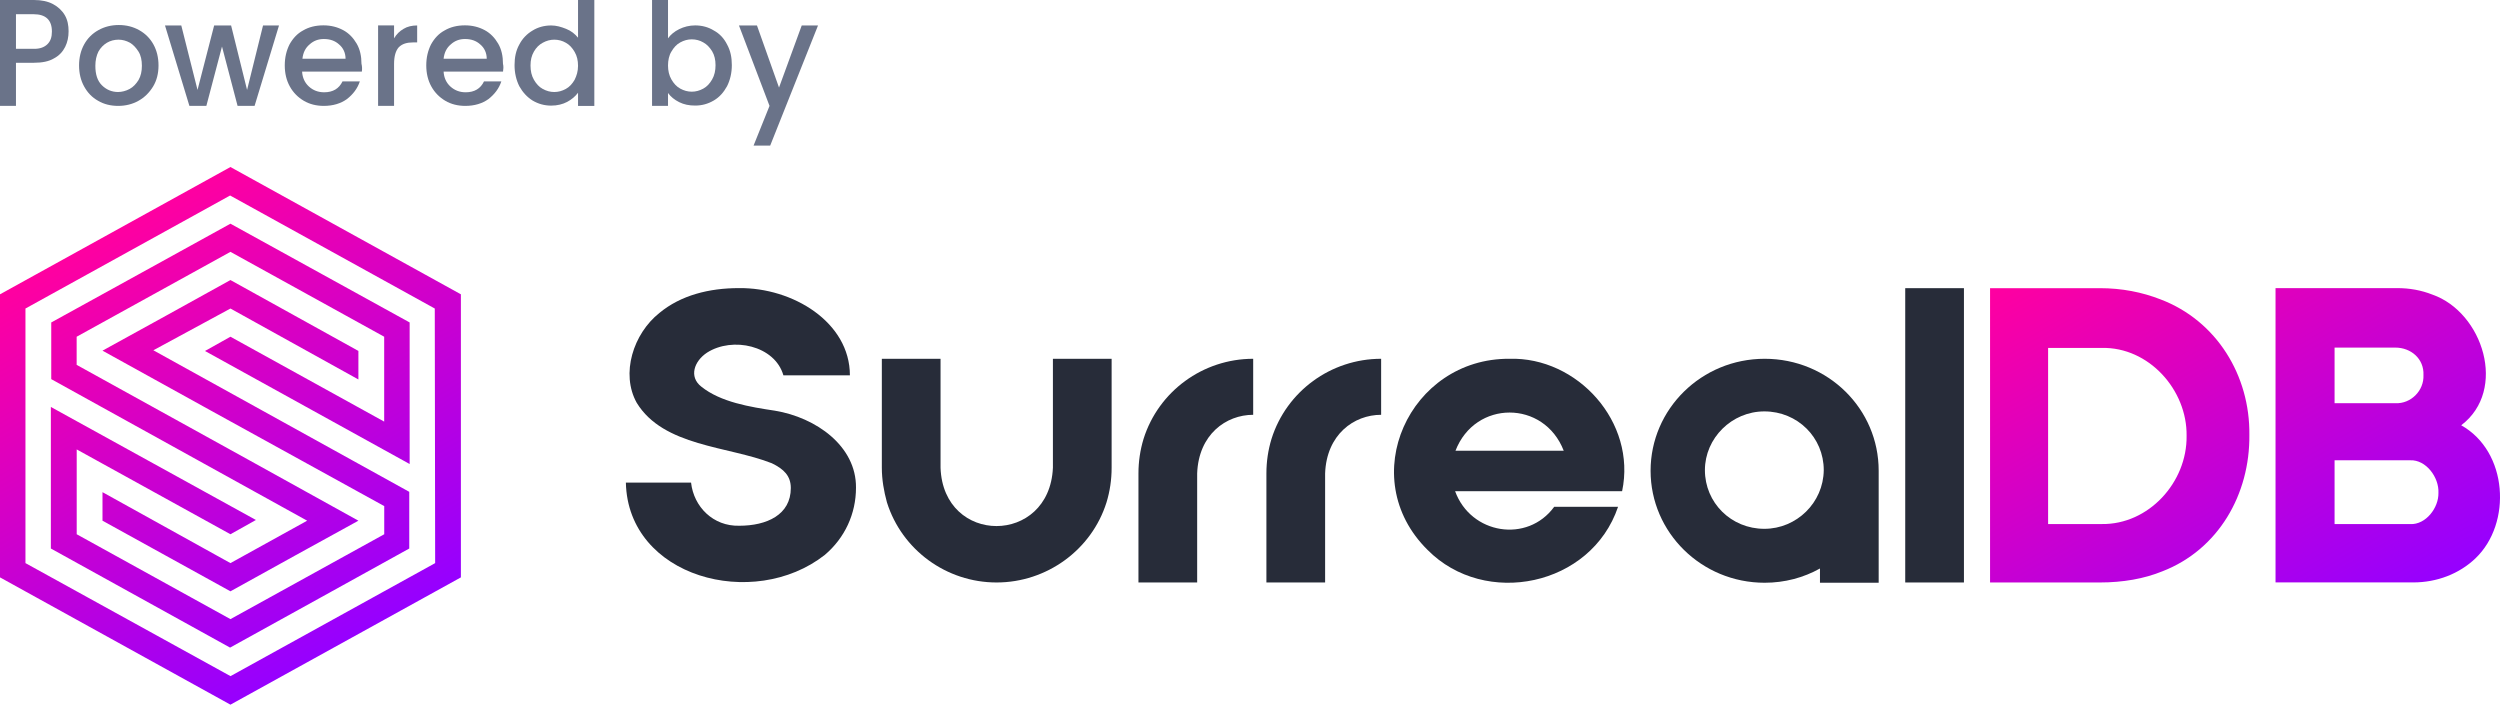
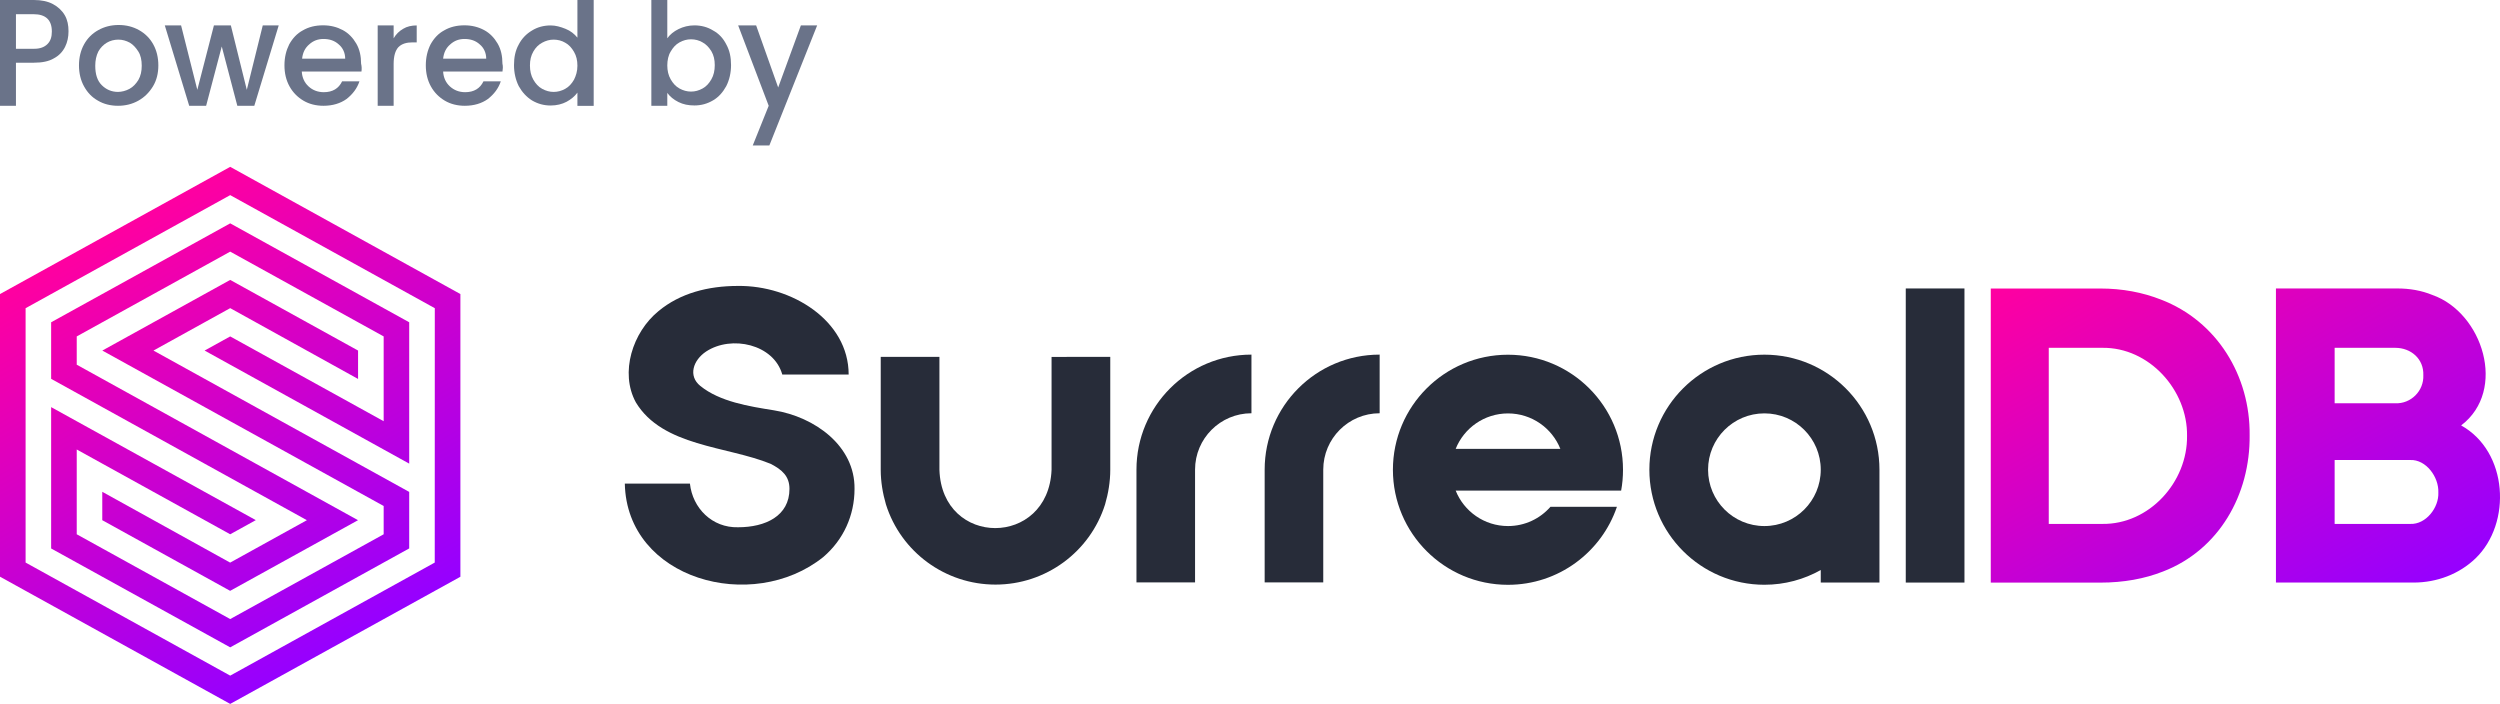
- <svg xmlns="http://www.w3.org/2000/svg" version="1.1" id="Powered_by_SurrealDB" x="0px" y="0px" viewBox="0 0 4556.4 1284.3" style="enable-background:new 0 0 4556.4 1284.3;" xml:space="preserve">
+ <svg xmlns="http://www.w3.org/2000/svg" version="1.1" id="Powered_by_SurrealDB" x="0px" y="0px" viewBox="0 0 4561.3 1284.3" style="enable-background:new 0 0 4561.3 1284.3;" xml:space="preserve">
  <style type="text/css">
- 	.st0{fill:url(#DB_00000136400008667120402520000001941046272800148113_);}
- 	.st1{fill:#272C39;}
- 	.st2{fill:url(#Icon_00000174579217509768191660000009967398822157822898_);}
- 	.st3{fill:#6A7389;}
+ 	.st0{fill:#6A7389;}
+ 	.st1{fill:url(#DB_00000177486583999697723880000009099012695382732210_);}
+ 	.st2{fill:#272C39;}
+ 	.st3{fill:url(#Icon_00000111903038879392368360000013499116226322491561_);}
</style>
-   <g id="SurrealDB_00000169533926853000093010000005384895597560469145_">
-     <linearGradient id="DB_00000115479592917457983830000003820808613923303335_" gradientUnits="userSpaceOnUse" x1="3824.816" y1="-1826.039" x2="4261.366" y2="-1069.911" gradientTransform="matrix(1 0 0 1 0 2237.03)">
+   <g id="Powered_by">
+     <path class="st0" d="M118.8,85.4c-4.3,8.7-11.1,16.1-20.4,21c-9.3,5.6-21.7,8-36.5,8H29.1V193H0V0h61.9c13.6,0,25.4,2.5,34.6,7.4   s16.7,11.8,21.7,20.4s6.8,18.6,6.8,29.1S123.1,76.7,118.8,85.4z M86.6,80.4c5.6-5.6,8-13,8-22.9c0-21-11.1-31.6-33.4-31.6H29.1V89   h32.8C73,89.1,81,86,86.6,80.4z" />
+     <path class="st0" d="M178.8,183.7c-11.1-6.2-19.2-14.8-25.4-26c-6.2-11.1-9.3-24.1-9.3-38.4s3.1-27.2,9.3-38.4s14.8-19.8,26-26   c11.1-6.2,23.5-9.3,37.1-9.3s26,3.1,37.1,9.3s19.8,14.8,26,26s9.3,24.1,9.3,38.4s-3.1,27.2-9.9,38.4c-6.8,11.1-15.5,19.8-26.6,26   s-23.5,9.3-37.1,9.3C201.7,193,189.3,189.9,178.8,183.7z M236.3,162.1c6.8-3.7,11.8-9.3,16.1-16.1c4.3-7.4,6.2-16.1,6.2-26   c0-10.5-1.9-19.2-6.2-26s-9.3-12.4-15.5-16.1c-6.8-3.7-13.6-5.6-21-5.6s-14.8,1.9-21,5.6s-11.8,9.3-15.5,16.1   c-3.7,7.4-5.6,16.1-5.6,26c0,15.5,3.7,27.2,11.8,35.3c8,8,17.9,12.4,29.7,12.4C222.1,167.6,229.5,165.8,236.3,162.1z" />
+     <path class="st0" d="M508.5,46.4L464,193h-31L404.6,84.8L376.1,193h-30.9L300.7,46.4h29.7L360,163.9l30.3-117.5h30.9l29.1,117.5   l29.1-117.5C479.4,46.4,508.5,46.4,508.5,46.4z" />
+     <path class="st0" d="M659.5,130.5H550.6c0.6,11.1,4.9,20.4,12.4,27.2c7.4,6.8,16.7,10.5,27.8,10.5c16.1,0,27.2-6.8,33.4-19.8h31.6   c-4.3,13-12.4,23.5-23.5,32.2c-11.1,8-25.4,12.4-42.1,12.4c-13.6,0-26-3.1-36.5-9.3s-19.2-14.8-25.4-26   c-6.2-11.1-9.3-24.1-9.3-38.4c0-14.8,3.1-27.2,8.7-38.4c6.2-11.1,14.2-19.8,24.7-25.4c10.5-6.2,22.9-9.3,37.1-9.3   c13.6,0,25.4,3.1,35.9,8.7s18.6,14.2,24.7,24.7s8.7,22.9,8.7,36.5C660.1,121.3,660.1,126.2,659.5,130.5z M629.8,107   c0-10.5-4.3-19.8-11.8-26c-7.4-6.8-16.7-9.9-27.8-9.9c-9.9,0-18.6,3.1-26,9.9c-7.4,6.2-11.8,14.8-13,26H629.8z" />
+     <path class="st0" d="M916.8,130.5H808.5c0.6,11.1,4.9,20.4,12.4,27.2s16.7,10.5,27.8,10.5c16.1,0,27.2-6.8,33.4-19.8h31.6   c-4.3,13-12.4,23.5-23.5,32.2c-11.1,8-25.4,12.4-42.1,12.4c-13.6,0-26-3.1-36.5-9.3s-19.2-14.8-25.4-26   c-6.2-11.1-9.3-24.1-9.3-38.4c0-14.8,3.1-27.2,8.7-38.4c6.2-11.1,14.2-19.8,24.7-25.4c10.5-6.2,22.9-9.3,37.1-9.3   c13.6,0,25.4,3.1,35.9,8.7s18.6,14.2,24.7,24.7s8.7,22.9,8.7,36.5C918,121.3,917.4,126.2,916.8,130.5z M887.1,107   c0-10.5-4.3-19.8-11.8-26c-7.4-6.8-16.7-9.9-27.8-9.9c-9.9,0-18.6,3.1-26,9.9c-7.4,6.2-11.8,14.8-13,26H887.1z" />
+     <path class="st0" d="M1490.9,46.4l-87.2,219h-30.3l29.1-72.4l-55.7-146.6h32.8l40.2,113.2l41.4-113.2   C1461.2,46.4,1490.9,46.4,1490.9,46.4z" />
+     <path class="st0" d="M1325.1,81c-5.6-11.1-13.6-19.8-24.1-25.4c-9.9-6.2-21.7-9.3-34-9.3c-10.5,0-20.4,2.5-29.1,6.8   s-15.5,9.9-20.4,16.7V0h-29.1v179.4v11.1v2.5h29.1v-2.5v-11.1v-9.9c4.9,6.8,11.8,12.4,20.4,16.7c8.7,4.3,17.9,6.2,29.1,6.2   c12.4,0,23.5-3.1,34-9.3s17.9-14.8,24.1-26c5.6-11.1,8.7-24.1,8.7-38.4S1331.3,92.2,1325.1,81z M1297.9,144.8   c-4.3,7.4-9.3,13-16.1,16.7c-6.8,3.7-13.6,5.6-21,5.6s-14.2-1.9-21-5.6c-6.8-3.7-11.8-9.3-16.1-16.7c-4.3-7.4-6.2-16.1-6.2-25.4   s1.9-18.6,6.2-25.4c4.3-7.4,9.3-13,16.1-16.7c6.8-3.7,13.6-5.6,21-5.6s14.8,1.9,21,5.6c6.8,3.7,11.8,9.3,16.1,16.1   c4.3,7.4,6.2,15.5,6.2,25.4S1302.2,137.3,1297.9,144.8z" />
+     <path class="st0" d="M1053.5,0v68.7c-5.6-6.8-12.4-12.4-21.7-16.1c-9.3-3.7-17.9-6.2-27.2-6.2c-12.4,0-24.1,3.1-34,9.3   c-10.5,6.2-18.6,14.8-24.1,25.4c-6.2,11.1-8.7,23.5-8.7,37.7s3.1,27.2,8.7,38.4c6.2,11.1,14.2,19.8,24.1,26   c10.5,6.2,21.7,9.3,34,9.3c11.1,0,21-2.5,29.1-6.8c8-4.3,14.8-9.9,19.8-16.7v10.5v11.1v2.5h29.7v-2.5v-11.1V0H1053.5z    M1047.3,145.4c-4.3,7.4-9.3,13-16.1,16.7s-13.6,5.6-21,5.6s-14.2-1.9-21-5.6c-6.8-3.7-11.8-9.3-16.1-16.7s-6.2-16.1-6.2-26   s1.9-17.9,6.2-25.4c4.3-7.4,9.3-12.4,16.1-16.1s13.6-5.6,21-5.6s14.8,1.9,21,5.6c6.8,3.7,11.8,9.3,16.1,16.7   c4.3,7.4,6.2,15.5,6.2,25.4S1051,138,1047.3,145.4z" />
+     <path class="st0" d="M735.5,52.6c-7.4,4.3-13,9.9-17.3,17.3V50.7v-1.9v-2.5h-29.1v2.5v1.9V193h29.1v-76.1c0-14.8,3.1-24.7,8.7-30.9   c6.2-6.2,14.8-8.7,26-8.7h7.4V46.4C751,46.4,742.4,48.3,735.5,52.6z" />
+   </g>
+   <g>
+     <linearGradient id="DB_00000183236615150632068650000017164200215534733959_" gradientUnits="userSpaceOnUse" x1="3829.714" y1="2019.405" x2="4266.252" y2="2775.509" gradientTransform="matrix(1 0 0 1 0 -1607.039)">
      <stop offset="0" style="stop-color:#FF00A0" />
      <stop offset="1" style="stop-color:#9600FF" />
    </linearGradient>
-     <path id="DB_00000117668069086974823170000008836712270080934308_" style="fill:url(#DB_00000115479592917457983830000003820808613923303335_);" d="   M4485.7,775.1c84.8-64.3,39.6-206-52.6-238.2c-20.4-8-41.4-11.8-64.3-11.8h-221.5v536.4c13,0,251.2,0,251.2,0   c42.7,0,83.5-15.5,113.2-43.9C4578.5,953.9,4571,822.8,4485.7,775.1z M4254.9,633.5h110.7c28.5,0,52.6,20.4,51.3,50.1   c1.2,28.5-22.9,52.6-51.3,51.3h-110.7V633.5z M4392.9,955.2h-138V838.9h138c28.5-1.2,52.6,30.9,51.3,59.4   C4444.8,925.5,4421.3,956.4,4392.9,955.2z M3937.6,545.6c-33.4-13-69.9-20.4-110.7-20.4H3627v536.4h199.8c42.7,0,81-6.8,114.4-20.4   c102.1-39.6,159.6-140.4,158.4-248.7C4100.9,684.8,4040.3,584.6,3937.6,545.6z M3985.2,794.3c1.2,84.8-69.3,162.1-154.7,160.8   h-97.7v-321h97.7C3916.5,632.2,3986.4,710.8,3985.2,794.3z" />
-     <g id="Surreal_00000094585301067158851890000010306159288291096240_">
-       <path id="l_00000042002153319909816330000005163617433724771493_" class="st1" d="M3472.4,525.2v536.4h107V525.2H3472.4z" />
-       <path id="a_00000021809943187320538900000004319973405445436326_" class="st1" d="M3216.2,653.9c-115.1,0-207.9,91.6-207.9,204.1    s92.8,204.1,207.9,204.1c36.5,0,71.1-9.3,100.8-26v26h107V858C3424.1,745.4,3331.9,653.9,3216.2,653.9z M3215.6,963.8    c-60.6,0-108.3-47.6-108.3-107c0-58.2,48.9-107,108.3-107c60.6,0,108.3,47.6,108.3,107C3323.3,916.2,3274.4,963.8,3215.6,963.8z" />
-       <path id="e_00000058572080178269124830000018150734983334915486_" class="st1" d="M2751,653.9c123.7-3.7,232,115.1,205.4,241.3    H2652c28.5,78.6,131.8,95.3,180.6,28.5H2949c-48.9,144.8-242.5,184.4-347.1,78.6C2468.3,870.4,2569.2,652.7,2751,653.9z     M2850,821.5c-35.9-92.8-161.5-92.8-197.3,0H2850z" />
-       <path id="r_00000057839857167460304690000009809339484563692693_" class="st1" d="M2517.2,653.9c-91.6,0-172.6,59.4-199.8,146    c-6.2,20.4-9.3,41.4-9.3,63.1v198.6h107c0,0,0-190.5,0-198.6c2.5-71.1,52.6-107,102.1-107V653.9z" />
-       <path id="r_00000127733917607274934640000003242199202680124859_" class="st1" d="M2284,653.9c-91.6,0-172.6,59.4-199.8,146    c-6.2,20.4-9.3,41.4-9.3,63.1v198.6h107c0,0,0-190.5,0-198.6c2.5-71.1,52.6-107,102.1-107V653.9z" />
-       <path id="u_00000089547048559935119800000018211391330049735306_" class="st1" d="M1919,653.9v198.6    c-6.2,141.7-199.8,141.7-204.8,0V653.9h-107v198.6c0,21.7,3.7,42.7,9.3,63.1c27.2,86.6,108.3,146,199.8,146s173.2-59.4,200.4-146    c6.2-20.4,9.3-41.4,9.3-63.1V653.9C2026,653.9,1919,653.9,1919,653.9z" />
-       <path id="S_00000022553599680937216630000002758955414789157305_" class="st1" d="M1412.3,748.5c-45.2-6.8-99-15.5-134.2-43.9    c-22.9-17.9-13-46.4,10.5-61.9c46.4-29.7,123.7-13,139.2,41.4H1549c0-97.1-104.5-160.2-202.3-159c-54.4,0-105.8,13-144.8,45.2    c-47.6,37.7-71.1,110.7-41.4,163.9c48.9,79.8,166.4,78.6,246.2,110.1c21.7,10.5,34.6,22.9,34.6,45.2c0,48.9-43.9,68.7-94,68.7    c-47.6,1.2-82.9-34.6-87.8-78.6h-118.8c3.7,172.6,232.6,233.8,362.5,131.8c36.5-30.9,56.9-74.9,56.9-122.5    C1560.8,812.9,1487.2,760.9,1412.3,748.5z" />
-     </g>
-     <linearGradient id="Icon_00000093858180799833953070000012705267960009225644_" gradientUnits="userSpaceOnUse" x1="203.304" y1="2986.978" x2="636.696" y2="2236.322" gradientTransform="matrix(1 0 0 -1 0 3406)">
+     <path id="DB" style="fill:url(#DB_00000183236615150632068650000017164200215534733959_);" d="M4490.4,776.2   c84.5-64.2,39.3-205.8-52.4-238c-20.2-8.3-41.6-11.9-64.2-11.9h-221.3v536.6c13.1,0,251,0,251,0c42.8,0,83.3-15.5,113-44   C4583.3,954.7,4576.1,823.8,4490.4,776.2z M4259.6,634.6h110.6c28.6,0,52.3,20.2,51.2,50c1.2,28.6-22.6,52.4-51.2,51.2h-110.6   V634.6z M4397.6,955.9h-138V839.3h138c28.6-1.2,52.4,30.9,51.2,59.5C4450,926.1,4426.2,957.1,4397.6,955.9z M3942.7,546.6   c-33.3-13.1-70.2-20.2-110.6-20.2h-199.9V1063h199.9c42.8,0,80.9-7.1,114.2-20.2c102.3-39.3,159.4-140.4,158.2-248.7   C4105.7,685.8,4045,585.8,3942.7,546.6z M3990.3,795.2c1.1,84.5-69.1,161.9-154.7,160.7H3738V634.6h97.6   C3921.3,633.4,3991.5,711.9,3990.3,795.2z" />
+     <path id="l_00000025403636360595826800000011768100850424527237_" class="st2" d="M3477.1,526.3v536.6h107.1V526.3H3477.1z" />
+     <path class="st2" d="M3429.1,857c0-115.9-94-209.9-209.9-209.9s-209.9,94-209.9,209.9s94,209.9,209.9,209.9   c37.3,0,72.4-9.8,102.8-26.9v22.8h107.1L3429.1,857C3429.1,857.1,3429.1,857.1,3429.1,857z M3219.2,959.8   c-56.8,0-102.8-46-102.8-102.8s46-102.8,102.8-102.8S3322,800.2,3322,857S3276,959.8,3219.2,959.8z" />
+     <path class="st2" d="M2751.4,959.8c-43.3,0-80.4-26.8-95.5-64.7h301.9c2.3-12.3,3.4-25.1,3.4-38c0-115.9-94-209.9-209.9-209.9   s-209.9,94-209.9,209.9s94,209.9,209.9,209.9c92.3,0,170.7-59.6,198.8-142.3h-121.3C2810,946.2,2782.3,959.8,2751.4,959.8z    M2751.4,754.3c43.3,0,80.4,26.8,95.5,64.7h-191C2671,781.1,2708.1,754.3,2751.4,754.3z" />
+     <path class="st2" d="M2307.4,856.9v205.7h106.9V856.9c0-56.8,46.1-102.9,102.9-102.9V647C2401.3,647,2307.4,741,2307.4,856.9z" />
+     <path class="st2" d="M2073.5,856.9v205.7h106.9V856.9c0-56.8,46.1-102.9,102.9-102.9V647C2167.4,647,2073.5,741,2073.5,856.9z" />
+     <path class="st2" d="M1918.6,651.2v206.1c-5.9,141.6-199.9,141.6-204.6,0V743.6v-92.5h-107.1v92.5v113.6c0,21.4,3.6,42.8,9.5,63.1   c27.4,86.9,108.3,146.3,199.9,146.3s172.5-59.4,199.9-146.2c5.9-20.2,9.5-41.6,9.5-63.1V743.6v-92.5L1918.6,651.2L1918.6,651.2z" />
+     <path id="S_00000169540344908778767970000011130257505604909976_" class="st2" d="M1411.9,748.6c-45.1-7.2-98.6-15.6-134.2-44.5   c-22.6-18.2-13.1-47,10.7-62.8c46.3-30.3,123.4-13.3,138.9,42.1h121.1c0-98.9-104.5-162.9-201.9-161.7   c-54.7,0-105.7,13.3-144.9,45.8c-47.4,38.6-71.1,112.2-41.5,166.6c48.7,80.8,166.3,79.6,245.8,112.1c21.4,10.9,34.5,23,34.5,45.8   c0,49.5-43.9,70-93.8,70c-47.4,1.2-83-35-87.8-79.6H1140c3.6,175,232.7,237.8,362.1,133.9c36.8-31.4,57-76,57-124.2   C1560.2,813.7,1486.7,760.6,1411.9,748.6z" />
+     <linearGradient id="Icon_00000114041063147987610820000000673835784376216714_" gradientUnits="userSpaceOnUse" x1="203.348" y1="-50.058" x2="636.696" y2="-800.639" gradientTransform="matrix(1 0 0 -1 0 369.0393)">
      <stop offset="0" style="stop-color:#FF00A0" />
      <stop offset="1" style="stop-color:#9600FF" />
    </linearGradient>
-     <path id="Icon_00000057851034464450872440000010369422943554633628_" style="fill:url(#Icon_00000093858180799833953070000012705267960009225644_);" d="   M420,562.3l233.2,129.3v-52L420,510.4c-34.6,19.2-202.3,112-233.2,128.7c28.5,16.1,330.3,182.5,513.5,283.3v51.3   C675.5,987.3,420,1128.4,420,1128.4c-69.9-38.4-210.3-116.3-280.2-154.7V819.1L420,973.7l46.4-26l-373.7-206v258l326.6,180.6   c32.2-17.9,302.5-167,326.6-180.6V896.4l-466.4-258L420,562.3z M93.4,587.7V691l466.4,258L420,1026.3L186.8,897v52L420,1077.7   c34.6-19.2,202.3-112,233.2-128.7c-28.5-16.1-329.7-182.5-513.5-284v-51.3C164.6,600.1,420,459,420,459   c69.9,38.4,210.3,116.3,280.2,154.7v154.7L420,613.7l-46.4,26l373,206v-258L420,407.7C387.9,425.6,116.9,574.7,93.4,587.7z    M420,304.4L0,536.4v515.9l420,232l420-232V536.4L420,304.4z M793.1,1026.3l-373,206l-373.7-206v-464l373-206l373,206L793.1,1026.3   z" />
-   </g>
-   <g id="Powered_by">
-     <path class="st3" d="M118.8,85.4c-4.3,8.7-11.1,16.1-20.4,21c-9.3,5.6-21.7,8-36.5,8H29.1V193H0V0h61.9c13.6,0,25.4,2.5,34.6,7.4   s16.7,11.8,21.7,20.4s6.8,18.6,6.8,29.1S123.1,76.7,118.8,85.4z M86.6,80.4c5.6-5.6,8-13,8-22.9c0-21-11.1-31.6-33.4-31.6H29.1V89   h32.8C73,89.1,81,86,86.6,80.4z" />
-     <path class="st3" d="M178.8,183.7c-11.1-6.2-19.2-14.8-25.4-26c-6.2-11.1-9.3-24.1-9.3-38.4s3.1-27.2,9.3-38.4s14.8-19.8,26-26   c11.1-6.2,23.5-9.3,37.1-9.3s26,3.1,37.1,9.3s19.8,14.8,26,26s9.3,24.1,9.3,38.4s-3.1,27.2-9.9,38.4c-6.8,11.1-15.5,19.8-26.6,26   s-23.5,9.3-37.1,9.3C201.7,193,189.3,189.9,178.8,183.7z M236.3,162.1c6.8-3.7,11.8-9.3,16.1-16.1c4.3-7.4,6.2-16.1,6.2-26   c0-10.5-1.9-19.2-6.2-26s-9.3-12.4-15.5-16.1c-6.8-3.7-13.6-5.6-21-5.6s-14.8,1.9-21,5.6s-11.8,9.3-15.5,16.1   c-3.7,7.4-5.6,16.1-5.6,26c0,15.5,3.7,27.2,11.8,35.3c8,8,17.9,12.4,29.7,12.4C222.1,167.6,229.5,165.8,236.3,162.1z" />
-     <path class="st3" d="M508.5,46.4L464,193h-31L404.6,84.8L376.1,193h-30.9L300.7,46.4h29.7L360,163.9l30.3-117.5h30.9l29.1,117.5   l29.1-117.5C479.4,46.4,508.5,46.4,508.5,46.4z" />
-     <path class="st3" d="M659.5,130.5H550.6c0.6,11.1,4.9,20.4,12.4,27.2c7.4,6.8,16.7,10.5,27.8,10.5c16.1,0,27.2-6.8,33.4-19.8h31.6   c-4.3,13-12.4,23.5-23.5,32.2c-11.1,8-25.4,12.4-42.1,12.4c-13.6,0-26-3.1-36.5-9.3s-19.2-14.8-25.4-26   c-6.2-11.1-9.3-24.1-9.3-38.4c0-14.8,3.1-27.2,8.7-38.4c6.2-11.1,14.2-19.8,24.7-25.4c10.5-6.2,22.9-9.3,37.1-9.3   c13.6,0,25.4,3.1,35.9,8.7s18.6,14.2,24.7,24.7s8.7,22.9,8.7,36.5C660.1,121.3,660.1,126.2,659.5,130.5z M629.8,107   c0-10.5-4.3-19.8-11.8-26c-7.4-6.8-16.7-9.9-27.8-9.9c-9.9,0-18.6,3.1-26,9.9c-7.4,6.2-11.8,14.8-13,26H629.8z" />
-     <path class="st3" d="M916.8,130.5H808.5c0.6,11.1,4.9,20.4,12.4,27.2s16.7,10.5,27.8,10.5c16.1,0,27.2-6.8,33.4-19.8h31.6   c-4.3,13-12.4,23.5-23.5,32.2c-11.1,8-25.4,12.4-42.1,12.4c-13.6,0-26-3.1-36.5-9.3s-19.2-14.8-25.4-26   c-6.2-11.1-9.3-24.1-9.3-38.4c0-14.8,3.1-27.2,8.7-38.4c6.2-11.1,14.2-19.8,24.7-25.4c10.5-6.2,22.9-9.3,37.1-9.3   c13.6,0,25.4,3.1,35.9,8.7s18.6,14.2,24.7,24.7s8.7,22.9,8.7,36.5C918,121.3,917.4,126.2,916.8,130.5z M887.1,107   c0-10.5-4.3-19.8-11.8-26c-7.4-6.8-16.7-9.9-27.8-9.9c-9.9,0-18.6,3.1-26,9.9c-7.4,6.2-11.8,14.8-13,26H887.1z" />
-     <path class="st3" d="M1490.9,46.4l-87.2,219h-30.3l29.1-72.4l-55.7-146.6h32.8l40.2,113.2l41.4-113.2   C1461.2,46.4,1490.9,46.4,1490.9,46.4z" />
-     <path class="st3" d="M1325.1,81c-5.6-11.1-13.6-19.8-24.1-25.4c-9.9-6.2-21.7-9.3-34-9.3c-10.5,0-20.4,2.5-29.1,6.8   s-15.5,9.9-20.4,16.7V0h-29.1v179.4v11.1v2.5h29.1v-2.5v-11.1v-9.9c4.9,6.8,11.8,12.4,20.4,16.7c8.7,4.3,17.9,6.2,29.1,6.2   c12.4,0,23.5-3.1,34-9.3s17.9-14.8,24.1-26c5.6-11.1,8.7-24.1,8.7-38.4S1331.3,92.2,1325.1,81z M1297.9,144.8   c-4.3,7.4-9.3,13-16.1,16.7c-6.8,3.7-13.6,5.6-21,5.6s-14.2-1.9-21-5.6c-6.8-3.7-11.8-9.3-16.1-16.7c-4.3-7.4-6.2-16.1-6.2-25.4   s1.9-18.6,6.2-25.4c4.3-7.4,9.3-13,16.1-16.7c6.8-3.7,13.6-5.6,21-5.6s14.8,1.9,21,5.6c6.8,3.7,11.8,9.3,16.1,16.1   c4.3,7.4,6.2,15.5,6.2,25.4S1302.2,137.3,1297.9,144.8z" />
-     <path class="st3" d="M1053.5,0v68.7c-5.6-6.8-12.4-12.4-21.7-16.1c-9.3-3.7-17.9-6.2-27.2-6.2c-12.4,0-24.1,3.1-34,9.3   c-10.5,6.2-18.6,14.8-24.1,25.4c-6.2,11.1-8.7,23.5-8.7,37.7s3.1,27.2,8.7,38.4c6.2,11.1,14.2,19.8,24.1,26   c10.5,6.2,21.7,9.3,34,9.3c11.1,0,21-2.5,29.1-6.8c8-4.3,14.8-9.9,19.8-16.7v10.5v11.1v2.5h29.7v-2.5v-11.1V0H1053.5z    M1047.3,145.4c-4.3,7.4-9.3,13-16.1,16.7s-13.6,5.6-21,5.6s-14.2-1.9-21-5.6c-6.8-3.7-11.8-9.3-16.1-16.7s-6.2-16.1-6.2-26   s1.9-17.9,6.2-25.4c4.3-7.4,9.3-12.4,16.1-16.1s13.6-5.6,21-5.6s14.8,1.9,21,5.6c6.8,3.7,11.8,9.3,16.1,16.7   c4.3,7.4,6.2,15.5,6.2,25.4S1051,138,1047.3,145.4z" />
-     <path class="st3" d="M735.5,52.6c-7.4,4.3-13,9.9-17.3,17.3V50.7v-1.9v-2.5h-29.1v2.5v1.9V193h29.1v-76.1c0-14.8,3.1-24.7,8.7-30.9   c6.2-6.2,14.8-8.7,26-8.7h7.4V46.4C751,46.4,742.4,48.3,735.5,52.6z" />
+     <path id="Icon" style="fill:url(#Icon_00000114041063147987610820000000673835784376216714_);" d="M420,562.2l233.3,129.2v-51.8   L420,510.7c-34.7,19.2-202.4,111.9-233.3,128.9C215.4,655.5,516.8,822,700,923.2v51.6c-24.9,13.8-280,154.7-280,154.7   c-69.8-38.5-210.3-116.1-280-154.7V820.1l280,154.7l46.7-25.8L93.3,742.8v257.9L420,1181.1c32.2-17.8,302.8-167.3,326.6-180.5   V897.5L280,639.6L420,562.2z M93.3,588v103.2l466.6,257.9l-140,77.4L186.6,897.3v51.8L419.9,1078   c34.7-19.2,202.4-111.9,233.3-128.9c-28.7-15.9-330-182.4-513.2-283.7v-51.6c24.9-13.8,280-154.7,280-154.7   c69.7,38.6,210.2,116.2,280,154.7v154.7L420,613.8l-46.7,25.8l373.3,206.3V588L420,407.5C387.7,425.4,117.2,574.9,93.3,588z    M420,304.4L0,536.5v515.7l420,232.1l420-232V536.5L420,304.4z M793.2,1026.4L420,1232.7L46.7,1026.4V562.3L420,356l373.3,206.3   L793.2,1026.4z" />
  </g>
</svg>
